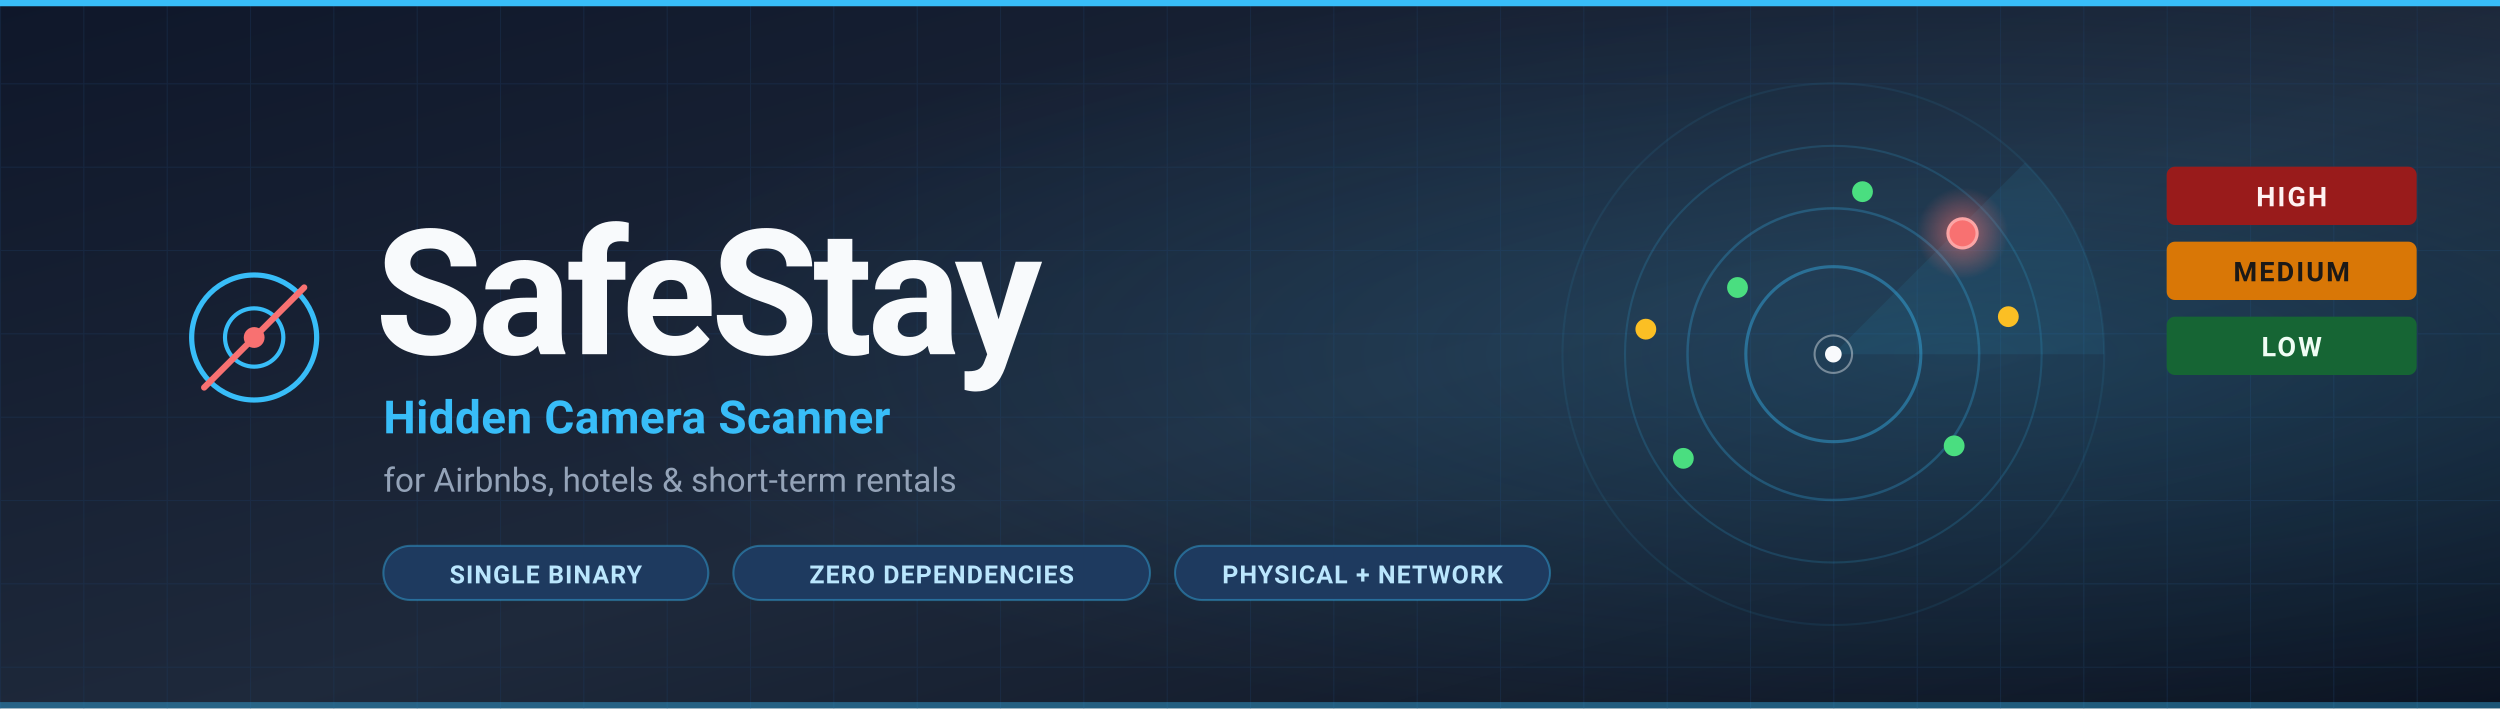
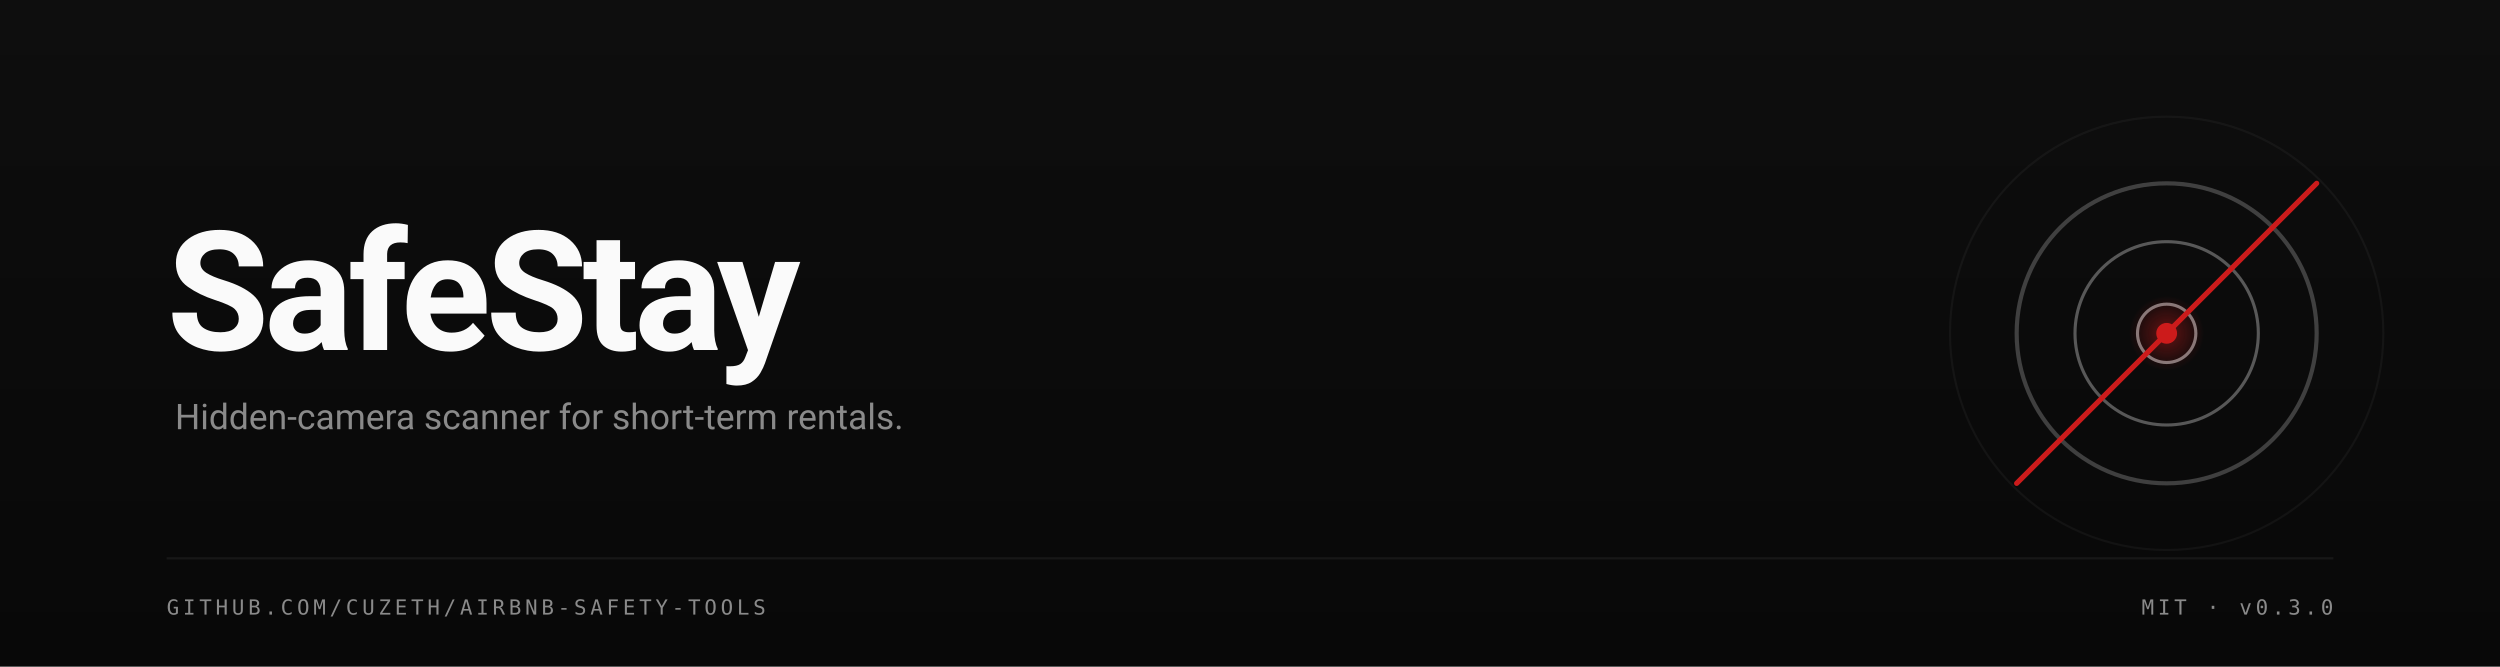
- <svg xmlns="http://www.w3.org/2000/svg" viewBox="0 0 1200 340" role="img" aria-label="SafeStay — Hidden Camera Scanner for Airbnbs and rentals">
+ <svg xmlns="http://www.w3.org/2000/svg" viewBox="0 0 1200 320" role="img" aria-labelledby="bannerTitle">
  <defs>
-     <linearGradient id="bg" x1="0" y1="0" x2="1" y2="1">
-       <stop offset="0" stop-color="#0F172A" />
-       <stop offset="0.55" stop-color="#1E293B" />
-       <stop offset="1" stop-color="#0B1220" />
+     <linearGradient id="bg" x1="0" y1="0" x2="0" y2="1">
+       <stop offset="0" stop-color="#0E0E0E" />
+       <stop offset="1" stop-color="#080808" />
    </linearGradient>
-     <radialGradient id="glow" cx="0.78" cy="0.5" r="0.55">
-       <stop offset="0" stop-color="#38BDF8" stop-opacity="0.18" />
-       <stop offset="1" stop-color="#38BDF8" stop-opacity="0" />
+     <radialGradient id="pupilGlow" cx="0.5" cy="0.5" r="0.5">
+       <stop offset="0" stop-color="#CC1B1B" stop-opacity="0.45" />
+       <stop offset="1" stop-color="#CC1B1B" stop-opacity="0" />
    </radialGradient>
-     <radialGradient id="lensGlow" cx="0.5" cy="0.5" r="0.5">
-       <stop offset="0" stop-color="#F87171" stop-opacity="0.6" />
-       <stop offset="1" stop-color="#F87171" stop-opacity="0" />
-     </radialGradient>
-     <pattern id="grid" width="40" height="40" patternUnits="userSpaceOnUse">
-       <path d="M40 0 L0 0 0 40" fill="none" stroke="#1E3A5F" stroke-opacity="0.35" stroke-width="1" />
-     </pattern>
  </defs>
-   <rect width="1200" height="340" fill="url(#bg)" />
-   <rect width="1200" height="340" fill="url(#grid)" />
-   <rect width="1200" height="340" fill="url(#glow)" />
-   <rect x="0" y="0" width="1200" height="3" fill="#38BDF8" />
-   <g transform="translate(880, 170)">
-     <circle cx="0" cy="0" r="130" fill="none" stroke="#38BDF8" stroke-opacity="0.08" stroke-width="1" />
-     <circle cx="0" cy="0" r="100" fill="none" stroke="#38BDF8" stroke-opacity="0.16" stroke-width="1" />
-     <circle cx="0" cy="0" r="70" fill="none" stroke="#38BDF8" stroke-opacity="0.25" stroke-width="1.2" />
-     <circle cx="0" cy="0" r="42" fill="none" stroke="#38BDF8" stroke-opacity="0.4" stroke-width="1.5" />
-     <path d="M 0 0 L 130 0 A 130 130 0 0 0 92 -92 Z" fill="#38BDF8" fill-opacity="0.08" />
-     <circle cx="-46" cy="-32" r="5" fill="#4ADE80" />
-     <circle cx="58" cy="44" r="5" fill="#4ADE80" />
-     <circle cx="-72" cy="50" r="5" fill="#4ADE80" />
-     <circle cx="14" cy="-78" r="5" fill="#4ADE80" />
-     <circle cx="84" cy="-18" r="5" fill="#FBBF24" />
-     <circle cx="-90" cy="-12" r="5" fill="#FBBF24" />
-     <circle cx="62" cy="-58" r="22" fill="url(#lensGlow)" />
-     <circle cx="62" cy="-58" r="7" fill="#F87171" />
-     <circle cx="62" cy="-58" r="7" fill="none" stroke="#FCA5A5" stroke-width="1.5" />
-     <circle cx="0" cy="0" r="4" fill="#F8FAFC" />
-     <circle cx="0" cy="0" r="9" fill="none" stroke="#F8FAFC" stroke-opacity="0.4" stroke-width="1" />
+   <rect width="1200" height="320" fill="url(#bg)" />
+   <g font-family="-apple-system, BlinkMacSystemFont, 'Segoe UI', Roboto, 'Helvetica Neue', sans-serif">
+     <text x="80" y="168" font-size="80" font-weight="700" letter-spacing="-2.5" fill="#FAFAFA">SafeStay</text>
+     <text x="84" y="206" font-size="17" font-weight="400" fill="#8A8A8A">Hidden-camera scanner for short-term rentals.</text>
  </g>
-   <g transform="translate(90, 130)">
-     <circle cx="32" cy="32" r="30" fill="none" stroke="#38BDF8" stroke-width="2.5" />
-     <circle cx="32" cy="32" r="14" fill="none" stroke="#38BDF8" stroke-width="2" />
-     <circle cx="32" cy="32" r="5" fill="#F87171" />
-     <line x1="8" y1="56" x2="56" y2="8" stroke="#F87171" stroke-width="3" stroke-linecap="round" />
+   <g transform="translate(1040, 160)">
+     <circle r="104" fill="none" stroke="#FAFAFA" stroke-opacity="0.04" stroke-width="1" />
+     <circle r="72" fill="none" stroke="#FAFAFA" stroke-opacity="0.22" stroke-width="2" />
+     <circle r="44" fill="none" stroke="#FAFAFA" stroke-opacity="0.32" stroke-width="1.5" />
+     <circle r="14" fill="none" stroke="#FAFAFA" stroke-opacity="0.5" stroke-width="1.5" />
+     <circle r="18" fill="url(#pupilGlow)" />
+     <circle r="5" fill="#CC1B1B" />
+     <line x1="-72" y1="72" x2="72" y2="-72" stroke="#CC1B1B" stroke-width="2.5" stroke-linecap="round" />
  </g>
-   <g font-family="-apple-system, BlinkMacSystemFont, 'Segoe UI', Roboto, sans-serif">
-     <text x="180" y="170" font-size="84" font-weight="700" fill="#F8FAFC" letter-spacing="-2.5">SafeStay</text>
-     <text x="184" y="208" font-size="22" font-weight="600" fill="#38BDF8" letter-spacing="0.2">Hidden Camera Scanner</text>
-     <text x="184" y="236" font-size="16" font-weight="400" fill="#94A3B8">for Airbnbs, hotels &amp; short-term rentals</text>
-     <g transform="translate(184, 262)">
-       <rect x="0" y="0" width="156" height="26" rx="13" fill="#1E3A5F" stroke="#38BDF8" stroke-opacity="0.4" />
-       <text x="78" y="18" text-anchor="middle" font-size="12" font-weight="600" fill="#BAE6FD" letter-spacing="0.5">SINGLE BINARY</text>
-       <rect x="168" y="0" width="200" height="26" rx="13" fill="#1E3A5F" stroke="#38BDF8" stroke-opacity="0.4" />
-       <text x="268" y="18" text-anchor="middle" font-size="12" font-weight="600" fill="#BAE6FD" letter-spacing="0.5">ZERO DEPENDENCIES</text>
-       <rect x="380" y="0" width="180" height="26" rx="13" fill="#1E3A5F" stroke="#38BDF8" stroke-opacity="0.4" />
-       <text x="470" y="18" text-anchor="middle" font-size="12" font-weight="600" fill="#BAE6FD" letter-spacing="0.5">PHYSICAL + NETWORK</text>
-     </g>
+   <line x1="80" y1="268" x2="1120" y2="268" stroke="#FAFAFA" stroke-opacity="0.06" stroke-width="1" />
+   <g font-family="'JetBrains Mono', 'SF Mono', 'Cascadia Code', 'Fira Code', Consolas, ui-monospace, monospace" font-size="10" font-weight="500" letter-spacing="0.18em" fill="#8A8A8A">
+     <text x="80" y="295">GITHUB.COM/CUZETH/AIRBNB-SAFETY-TOOLS</text>
+     <text x="1120" y="295" text-anchor="end">MIT · v0.3.0</text>
  </g>
-   <g transform="translate(1040, 80)" font-family="-apple-system, BlinkMacSystemFont, 'Segoe UI', Roboto, sans-serif">
-     <rect x="0" y="0" width="120" height="28" rx="4" fill="#991B1B" />
-     <text x="60" y="19" text-anchor="middle" font-size="13" font-weight="700" fill="#FEF2F2" letter-spacing="1">HIGH</text>
-     <rect x="0" y="36" width="120" height="28" rx="4" fill="#D97706" />
-     <text x="60" y="55" text-anchor="middle" font-size="13" font-weight="700" fill="#1C1917" letter-spacing="1">MEDIUM</text>
-     <rect x="0" y="72" width="120" height="28" rx="4" fill="#166534" />
-     <text x="60" y="91" text-anchor="middle" font-size="13" font-weight="700" fill="#F0FDF4" letter-spacing="1">LOW</text>
-   </g>
-   <rect x="0" y="337" width="1200" height="3" fill="#38BDF8" fill-opacity="0.4" />
</svg>
